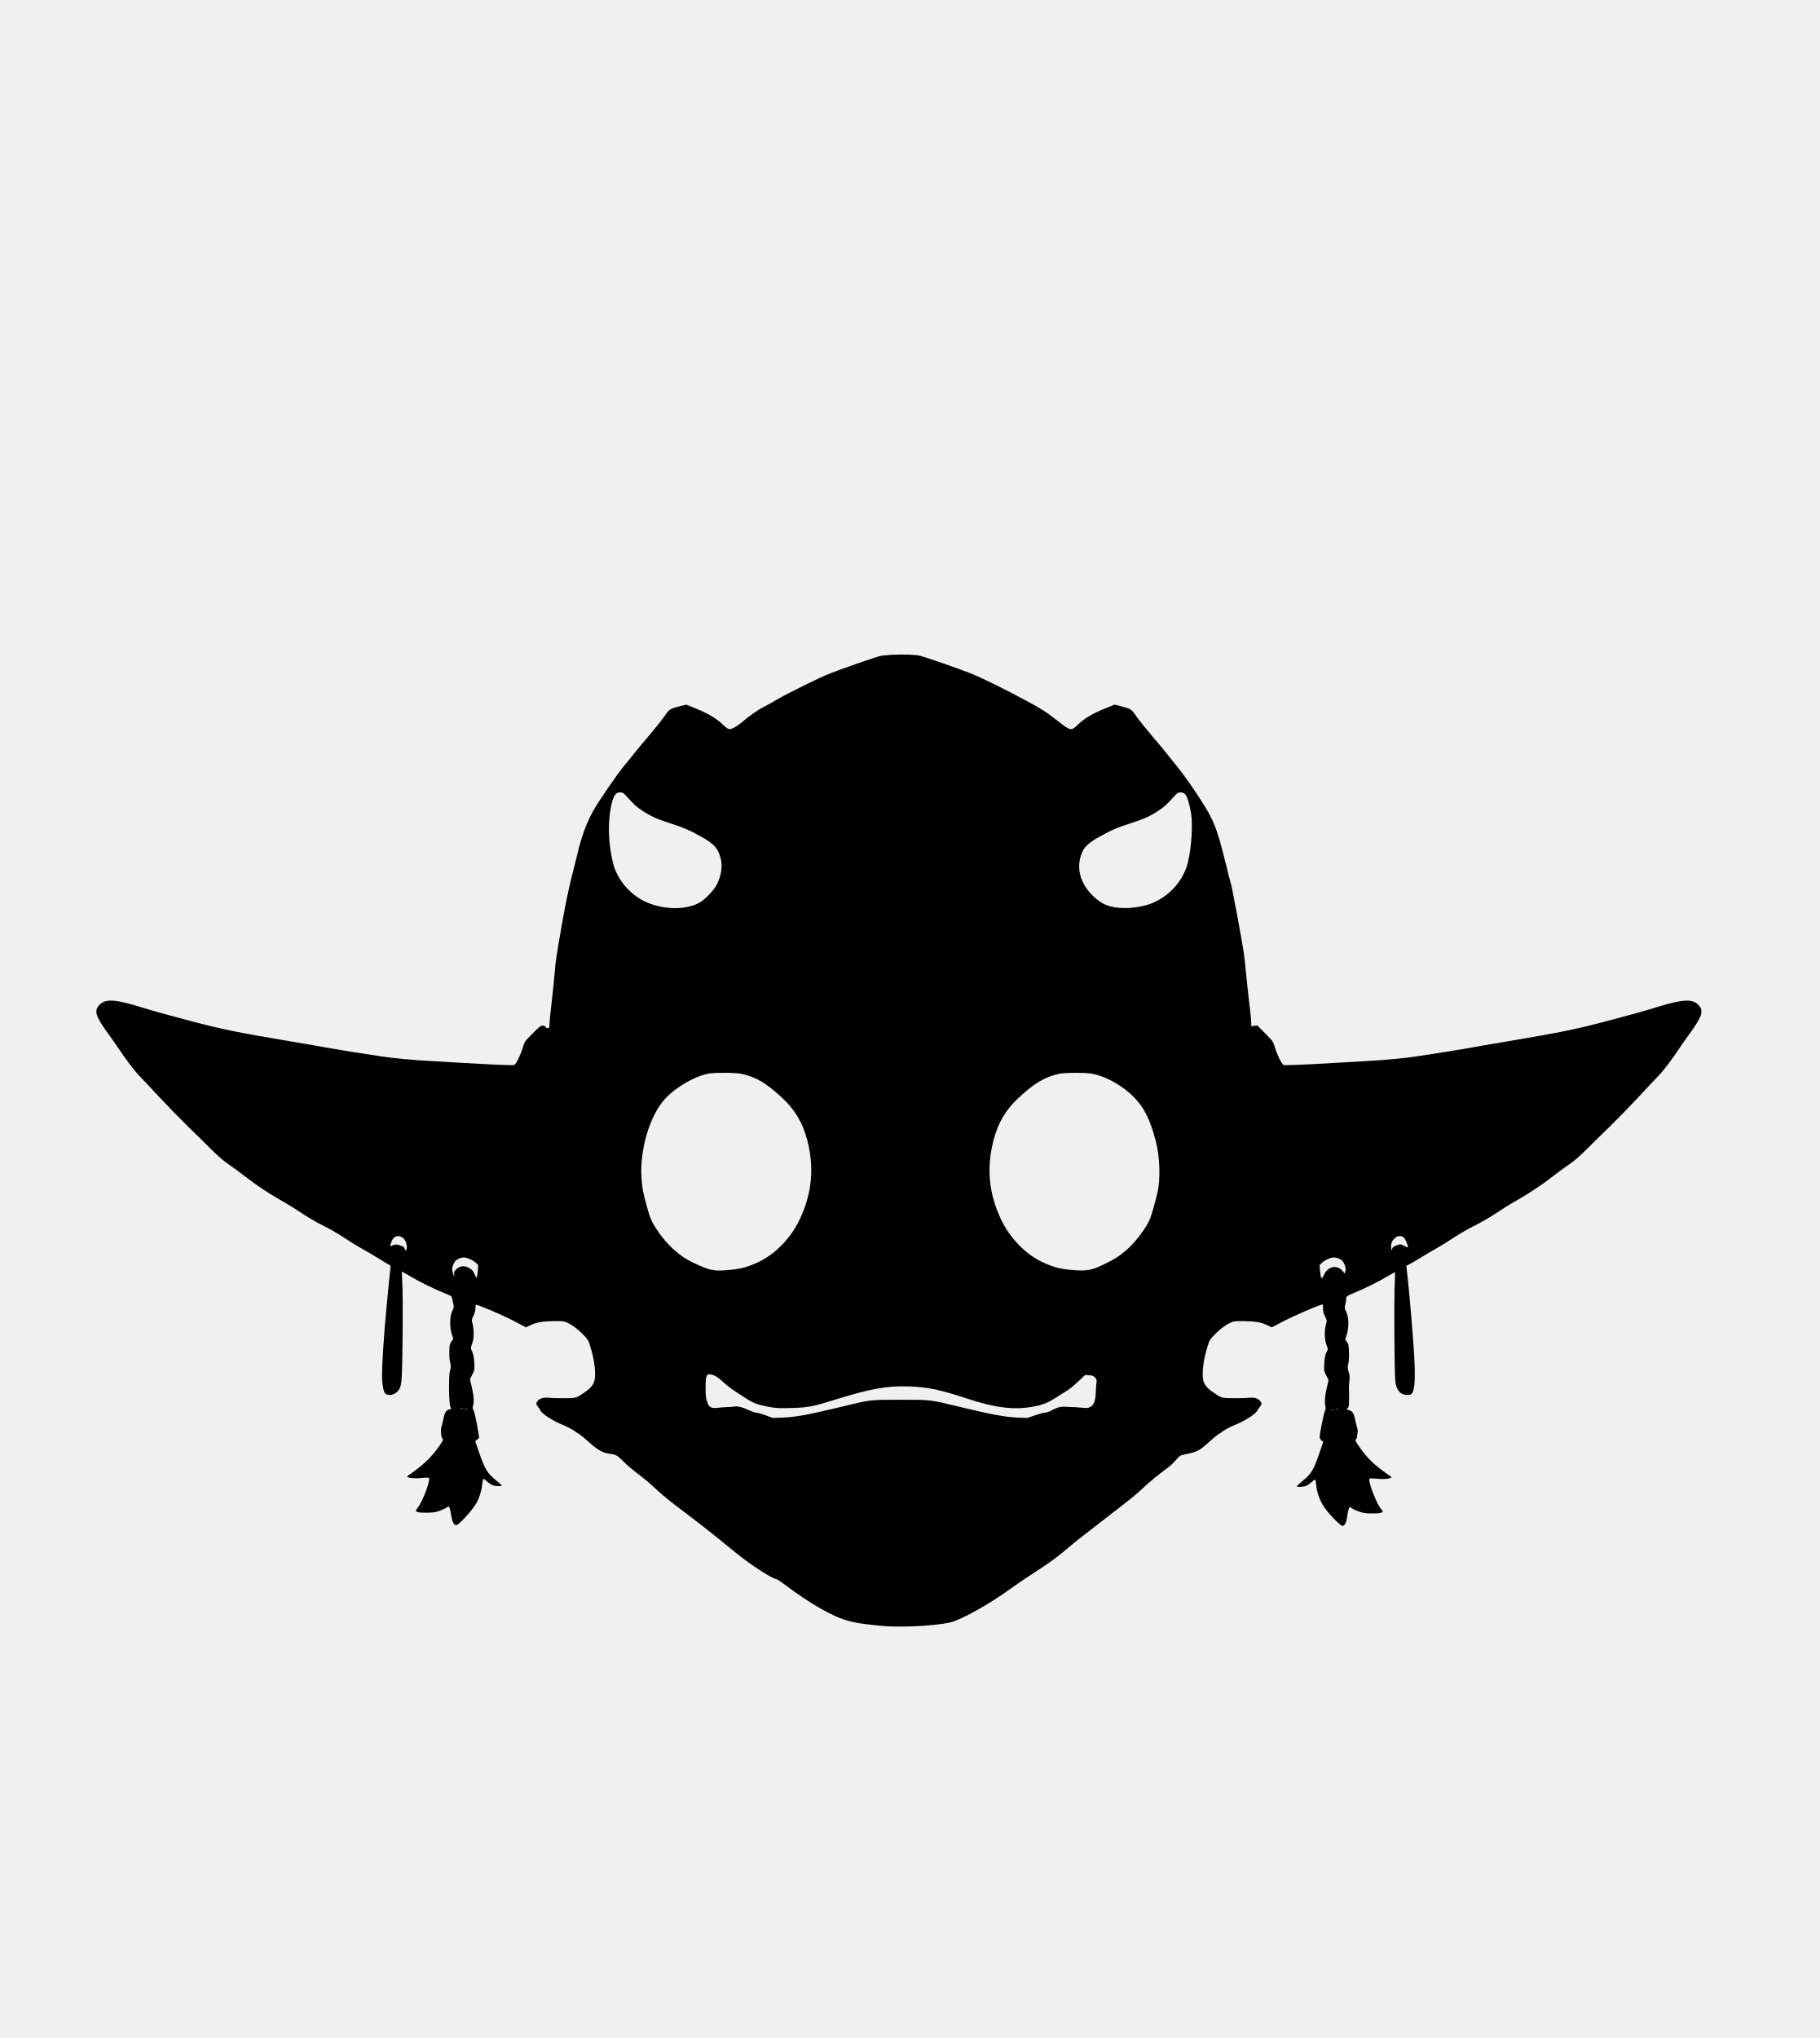
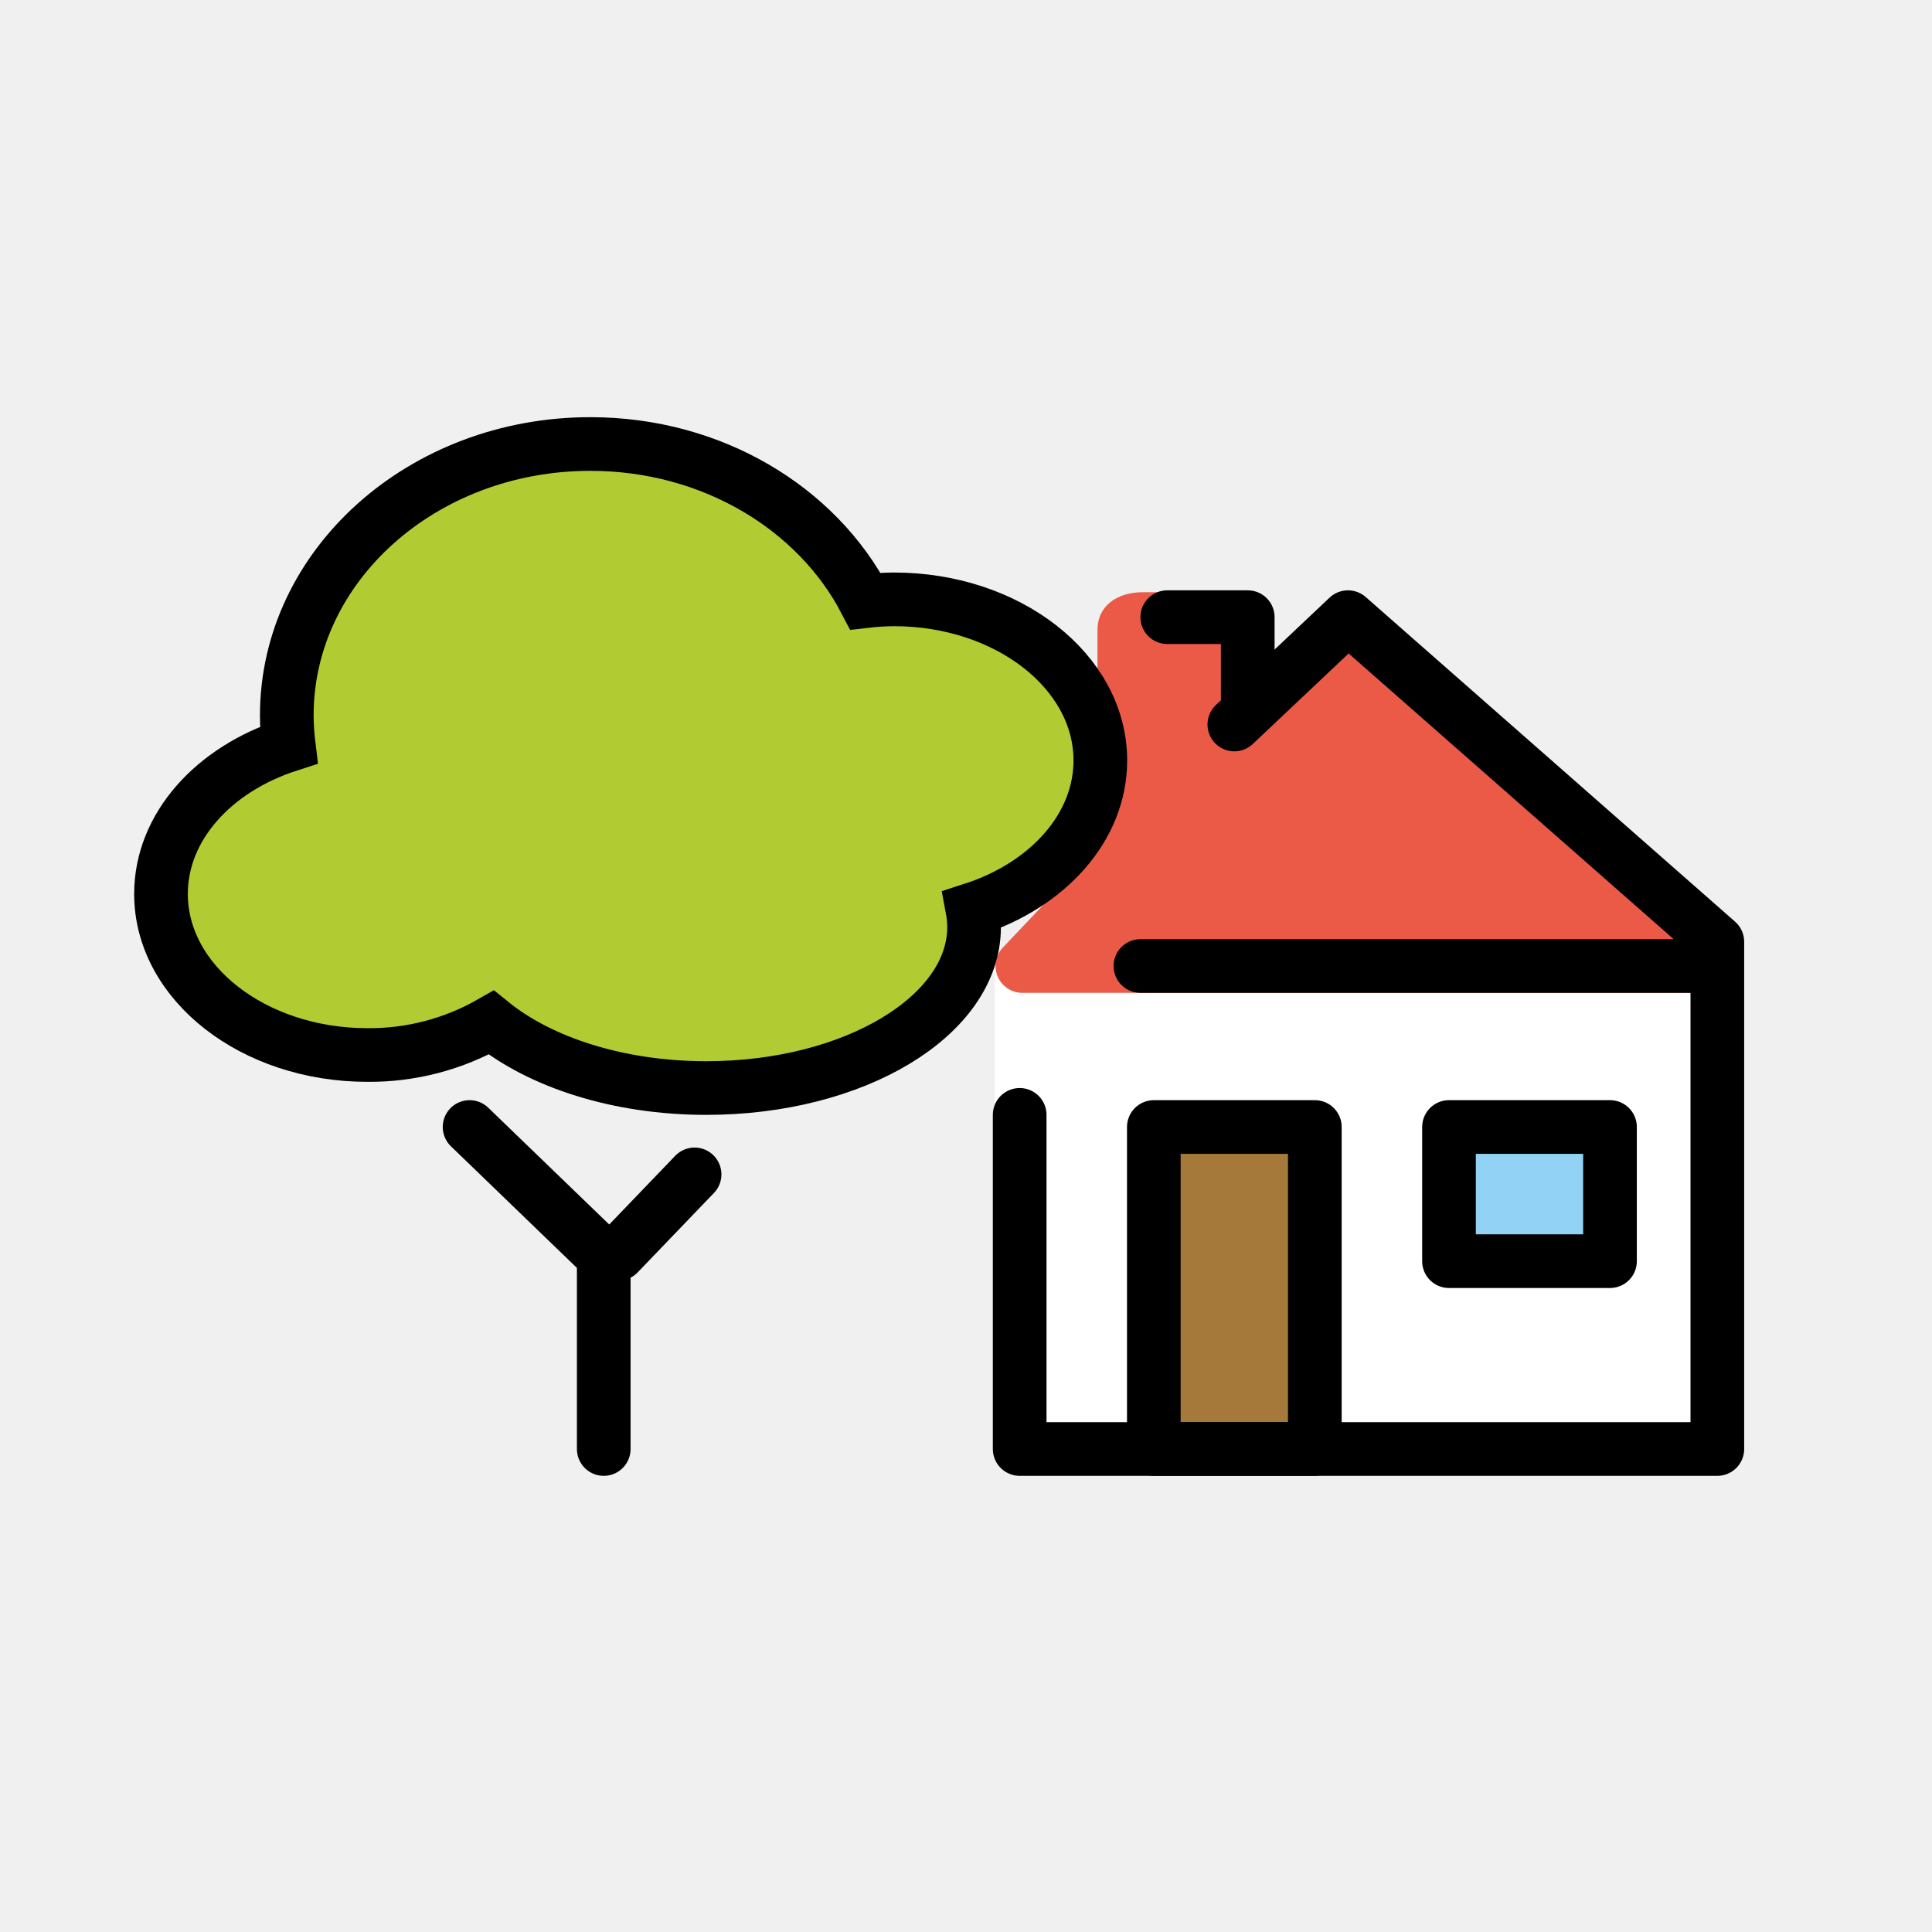
- <svg xmlns="http://www.w3.org/2000/svg" version="1.0" width="2474pt" height="2770pt" viewBox="0 0 2474 2770" preserveAspectRatio="xMidYMid meet">
-   <g transform="translate(0,2770) scale(0.1,-0.1)" fill="#000000" stroke="none">
-     <path d="M12119 18800 c-63 -4 -131 -11 -150 -15 -50 -10 -557 -186 -696 -242 -140 -56 -588 -278 -723 -358 -52 -31 -129 -74 -170 -95 -74 -37 -210 -132 -280 -195 -65 -57 -146 -105 -178 -105 -25 0 -45 13 -96 62 -84 81 -201 151 -364 217 l-133 54 -85 -21 c-137 -35 -145 -40 -212 -138 -34 -49 -125 -163 -202 -254 -78 -91 -169 -200 -203 -243 -34 -43 -101 -127 -150 -185 -95 -116 -336 -468 -410 -598 -93 -165 -164 -358 -221 -606 -14 -57 -41 -166 -61 -243 -48 -183 -96 -410 -151 -725 -71 -405 -81 -476 -93 -625 -6 -77 -18 -196 -26 -265 -36 -315 -45 -407 -45 -440 0 -50 -12 -65 -39 -51 -11 7 -21 16 -21 21 0 6 -15 10 -32 10 -28 0 -47 -15 -139 -108 -103 -103 -108 -110 -129 -182 -32 -109 -95 -237 -120 -245 -21 -7 -315 5 -725 30 -132 8 -325 19 -430 25 -240 14 -470 35 -639 60 -235 34 -638 99 -751 120 -60 12 -242 43 -404 70 -866 147 -996 173 -1496 305 -300 79 -446 120 -665 187 -337 102 -462 104 -540 6 -61 -75 -36 -148 131 -378 50 -69 112 -156 137 -195 98 -150 223 -313 293 -385 41 -41 164 -172 273 -290 110 -118 279 -291 375 -385 97 -93 239 -233 316 -310 93 -94 172 -162 235 -205 52 -35 141 -100 198 -144 179 -140 368 -266 578 -383 50 -28 155 -95 234 -148 79 -52 205 -125 279 -161 74 -35 198 -107 276 -158 77 -52 185 -118 240 -149 55 -30 154 -88 221 -129 66 -42 135 -83 153 -93 32 -16 33 -19 27 -62 -3 -25 -13 -118 -21 -206 -8 -89 -22 -229 -30 -312 -40 -405 -69 -879 -60 -995 9 -110 24 -168 48 -185 53 -37 147 -4 186 65 19 35 25 64 32 164 12 191 19 1052 9 1251 -5 99 -8 181 -7 182 2 1 52 -27 112 -63 133 -79 335 -178 467 -230 89 -35 98 -41 103 -68 3 -17 11 -52 17 -77 10 -41 9 -52 -13 -95 -35 -73 -39 -216 -9 -311 l22 -70 -26 -38 c-22 -31 -26 -50 -27 -109 -2 -106 1 -136 13 -188 9 -38 9 -56 -4 -95 -22 -69 -16 -478 8 -504 14 -16 13 -18 -15 -24 -44 -9 -67 -44 -81 -122 -7 -38 -19 -86 -27 -108 -17 -48 -8 -154 14 -170 12 -9 4 -26 -46 -100 -80 -117 -183 -224 -306 -316 -55 -42 -108 -80 -119 -86 -45 -25 71 -45 188 -31 49 5 92 6 97 1 25 -25 -82 -313 -149 -401 -33 -43 -33 -46 -16 -59 12 -9 52 -13 128 -13 92 0 123 5 181 25 38 14 82 34 97 45 27 20 27 20 37 1 6 -11 17 -58 24 -105 15 -93 37 -136 68 -136 35 0 215 196 276 302 38 65 71 171 78 251 4 42 12 77 17 77 6 0 28 -16 50 -36 22 -20 55 -42 74 -50 37 -15 124 -19 124 -5 0 5 -31 34 -69 65 -126 101 -159 155 -240 389 l-51 148 27 23 27 23 -13 84 c-23 146 -52 273 -66 296 -11 16 -12 30 -5 54 17 57 11 143 -16 254 l-26 107 33 66 c31 64 32 67 26 165 -5 71 -12 112 -28 144 -22 45 -21 60 5 128 20 52 20 175 1 248 -15 57 -15 59 12 115 17 37 27 74 27 105 0 53 -4 52 86 17 163 -64 335 -141 458 -206 l142 -75 63 30 c81 39 163 53 322 55 126 1 132 0 195 -30 85 -40 234 -174 270 -243 7 -13 28 -81 47 -150 43 -160 56 -335 29 -404 -19 -51 -60 -96 -136 -147 -108 -73 -110 -74 -275 -74 -82 -1 -176 2 -207 6 -68 7 -123 -9 -149 -43 -24 -31 -24 -45 4 -79 12 -15 30 -41 39 -59 21 -38 156 -127 258 -170 105 -44 179 -82 209 -107 14 -12 40 -28 56 -37 17 -9 75 -57 130 -107 107 -98 187 -145 264 -156 106 -14 123 -23 201 -103 41 -42 111 -103 154 -136 140 -106 195 -151 299 -249 56 -52 148 -130 204 -173 56 -43 189 -144 295 -225 106 -81 250 -194 319 -250 70 -57 195 -158 277 -225 185 -150 483 -343 529 -343 10 0 59 -31 108 -68 349 -264 662 -444 872 -501 110 -30 164 -38 427 -67 252 -27 713 -7 951 41 148 31 537 246 829 459 82 60 235 164 342 232 187 120 302 204 448 329 90 76 198 162 457 361 415 320 459 355 563 454 92 86 182 160 350 286 23 17 65 58 94 92 48 55 58 62 110 72 179 36 204 49 337 170 55 50 114 98 130 107 17 9 42 25 56 37 30 25 104 63 209 107 102 43 237 132 258 170 9 18 27 44 40 59 27 34 27 48 3 79 -26 34 -81 50 -149 43 -31 -4 -124 -7 -207 -6 -165 0 -167 1 -275 74 -76 51 -117 96 -136 147 -27 69 -14 244 29 404 19 69 40 137 47 150 36 69 185 203 270 243 63 30 69 31 195 30 159 -2 241 -16 322 -55 l63 -30 142 75 c161 84 512 236 547 236 5 0 8 -24 7 -52 -1 -39 6 -68 27 -111 27 -56 27 -58 12 -109 -22 -77 -20 -200 6 -274 l22 -62 -23 -46 c-16 -35 -23 -71 -27 -146 -6 -96 -5 -101 26 -164 l32 -64 -25 -107 c-25 -104 -32 -203 -17 -255 5 -16 1 -40 -10 -65 -17 -39 -69 -304 -69 -350 0 -13 11 -32 24 -43 l25 -19 -53 -154 c-80 -234 -111 -283 -237 -385 -38 -31 -69 -60 -69 -65 0 -14 87 -10 124 5 19 8 52 30 74 50 22 20 44 36 49 36 6 0 13 -36 17 -80 8 -97 48 -206 111 -300 59 -87 218 -250 245 -250 30 0 56 51 64 127 4 36 13 81 21 100 l14 34 28 -21 c16 -11 60 -31 98 -45 58 -20 89 -25 181 -25 77 0 116 4 129 14 18 13 18 14 -4 37 -64 68 -190 394 -162 422 5 5 48 4 97 -1 117 -14 234 6 188 31 -11 6 -71 50 -135 98 -125 96 -203 178 -292 308 -54 78 -57 85 -42 101 9 10 15 27 14 37 -1 10 1 31 6 47 5 19 2 46 -8 80 -9 28 -21 80 -28 116 -14 72 -40 107 -88 116 -30 6 -30 7 -11 23 20 16 23 58 18 281 0 25 3 70 7 101 5 42 3 70 -11 112 -15 49 -16 63 -5 109 8 32 12 95 9 160 -3 93 -6 110 -27 138 l-23 32 22 75 c30 102 26 235 -10 306 -22 43 -23 52 -12 93 7 24 12 57 12 72 0 15 4 33 9 40 4 8 53 31 107 53 133 54 317 145 442 219 57 34 105 60 107 58 1 -2 -1 -77 -5 -168 -10 -224 -4 -1238 9 -1323 11 -77 40 -131 85 -158 31 -19 89 -25 121 -13 51 20 67 152 54 449 -11 250 -69 946 -105 1245 l-6 55 34 17 c19 9 91 51 159 93 68 43 169 102 224 132 55 31 163 97 240 149 78 51 202 123 276 158 74 36 200 109 279 161 79 53 184 120 234 148 210 117 399 243 578 383 57 44 146 109 198 144 63 43 142 111 235 205 77 77 219 217 316 310 96 94 265 267 375 385 109 118 232 249 273 290 70 72 195 235 293 385 25 39 87 126 137 195 167 230 192 303 131 378 -78 98 -203 96 -540 -6 -219 -67 -365 -108 -665 -187 -500 -132 -630 -158 -1496 -305 -162 -27 -343 -58 -404 -70 -113 -21 -516 -86 -751 -120 -169 -25 -399 -46 -639 -60 -104 -6 -298 -17 -430 -25 -410 -25 -704 -37 -725 -30 -25 8 -88 136 -120 245 -21 72 -26 78 -130 184 l-108 109 -41 -6 -41 -5 0 40 c0 22 -6 95 -14 162 -20 161 -43 376 -62 566 -8 85 -19 182 -24 215 -29 204 -166 937 -181 970 -4 11 -34 124 -64 250 -129 525 -167 615 -428 1004 -72 107 -171 244 -221 305 -50 62 -117 145 -149 186 -32 41 -125 154 -208 250 -82 96 -177 215 -211 264 -67 98 -75 103 -212 138 l-85 21 -140 -57 c-167 -69 -276 -135 -359 -216 -91 -88 -96 -87 -274 52 -170 132 -198 150 -438 280 -261 142 -599 308 -748 367 -183 72 -633 228 -694 240 -76 14 -245 19 -379 11z m-3612 -1912 c117 -129 145 -155 221 -204 117 -78 204 -117 386 -175 178 -57 270 -97 431 -188 164 -93 216 -152 251 -284 28 -105 11 -229 -46 -350 -39 -80 -161 -210 -240 -255 -208 -117 -567 -95 -806 49 -189 115 -326 298 -374 503 -67 280 -70 589 -8 819 26 95 54 127 109 127 33 0 45 -7 76 -42z m7605 17 c26 -26 57 -125 79 -255 26 -152 7 -464 -41 -666 -59 -248 -246 -462 -492 -561 -98 -40 -239 -65 -363 -65 -202 0 -321 47 -451 179 -174 177 -220 399 -125 596 31 64 94 119 216 188 161 91 253 131 431 188 182 58 269 97 386 175 76 49 104 75 221 204 31 35 43 42 76 42 27 0 45 -7 63 -25z m-6035 -3800 c197 -41 334 -122 548 -319 181 -167 288 -347 350 -586 96 -372 63 -721 -101 -1069 -121 -258 -336 -479 -568 -587 -149 -68 -239 -92 -404 -106 -137 -11 -163 -10 -234 4 -85 18 -286 109 -375 169 -145 99 -269 229 -377 396 -61 94 -80 142 -123 298 -54 199 -62 240 -72 380 -27 389 113 858 323 1083 153 163 409 309 598 341 89 15 359 13 435 -4z m4752 4 c142 -23 311 -100 451 -205 232 -175 340 -355 435 -724 52 -203 62 -510 21 -685 -26 -117 -85 -321 -105 -368 -53 -123 -208 -326 -320 -419 -110 -92 -157 -122 -296 -189 -175 -85 -238 -97 -437 -81 -165 14 -255 38 -404 106 -232 108 -447 329 -568 587 -164 349 -197 696 -100 1070 61 236 164 413 338 575 216 201 358 286 556 330 69 15 343 17 429 3z m-9357 -2230 c36 -26 58 -74 58 -128 0 -49 -15 -61 -28 -23 -7 22 -21 31 -65 45 -51 16 -59 16 -93 2 -20 -8 -38 -15 -39 -15 -2 0 3 21 11 48 25 86 92 116 156 71z m13611 1 c21 -17 57 -101 57 -134 0 -3 -22 6 -50 20 -49 26 -50 26 -100 9 -37 -12 -54 -24 -63 -44 l-11 -26 -4 29 c-7 53 8 99 45 133 41 39 87 44 126 13z m-12701 -291 c29 -11 68 -35 86 -52 l33 -32 -6 -80 c-4 -44 -10 -84 -15 -88 -4 -5 -15 11 -24 35 -22 54 -41 75 -90 100 -57 29 -117 21 -162 -23 -31 -30 -34 -38 -29 -69 8 -49 -11 -17 -24 41 -9 38 -7 51 14 97 20 43 32 56 67 72 55 25 85 25 150 -1z m11826 1 c34 -16 47 -29 67 -71 16 -36 22 -62 18 -83 -6 -34 -23 -59 -24 -35 0 7 -18 29 -41 47 -79 63 -185 28 -232 -80 -29 -65 -41 -51 -51 57 l-6 80 33 32 c37 36 118 72 163 72 17 0 49 -8 73 -19z m-8498 -1585 c25 -9 72 -43 118 -87 43 -39 115 -96 162 -126 47 -30 115 -75 152 -99 94 -62 168 -89 305 -114 103 -19 142 -21 313 -16 226 6 293 19 603 116 471 147 701 188 997 177 252 -9 426 -45 790 -166 377 -125 631 -156 889 -110 142 26 203 51 343 141 62 40 130 83 151 96 20 13 78 62 128 109 l91 86 55 -4 c46 -4 61 -10 81 -33 20 -23 23 -35 18 -64 -4 -20 -8 -79 -9 -131 -4 -165 -53 -229 -166 -215 -51 6 -143 11 -264 15 -57 2 -104 -12 -174 -51 -29 -16 -67 -29 -84 -29 -18 0 -79 -16 -137 -36 l-105 -36 -141 5 c-159 6 -357 43 -786 147 -400 97 -383 95 -800 95 -419 0 -396 3 -820 -100 -431 -104 -613 -137 -775 -142 l-140 -5 -98 36 c-54 20 -112 36 -129 36 -16 0 -62 16 -102 35 -77 38 -149 55 -193 47 -15 -3 -62 -6 -103 -7 -41 -1 -98 -6 -127 -10 -67 -10 -108 6 -127 49 -30 72 -35 107 -34 236 1 176 14 192 118 155z m-3417 -452 c-7 -2 -21 -2 -30 0 -10 3 -4 5 12 5 17 0 24 -2 18 -5z m60 -10 c-7 -2 -21 -2 -30 0 -10 3 -4 5 12 5 17 0 24 -2 18 -5z m11834 1 c-3 -3 -12 -4 -19 -1 -8 3 -5 6 6 6 11 1 17 -2 13 -5z m-54 -11 c-7 -2 -21 -2 -30 0 -10 3 -4 5 12 5 17 0 24 -2 18 -5z" />
+ <svg xmlns="http://www.w3.org/2000/svg" id="emoji" viewBox="0 0 72 72" version="1.1">
+   <g id="color">
+     <rect x="37.075" y="36.053" width="26.884" height="18.114" fill="#FFFFFF" />
+     <polygon fill="#EA5A47" stroke="#EA5A47" stroke-linecap="round" stroke-linejoin="round" stroke-miterlimit="10" stroke-width="2" points="50.235,23.2 38.1,36 63.5,36" />
+     <path fill="#EA5A47" d="M47.3,26l-6.4,6.059v-8.573c0-0.931,0.755-1.416,1.686-1.416h3.028 c0.931,0,1.686,0.485,1.686,1.416C47.3,23.486,47.3,26,47.3,26z" />
+     <rect x="43" y="42" width="6" height="12" fill="#A57939" />
+     <rect x="54" y="42" width="6" height="5" fill="#92D3F5" />
+     <path fill="#B1CC33" d="M41.006,28.339c0-3.312-3.445-6.003-7.694-6.003c-0.355,0.003-0.71,0.025-1.062,0.066 c-1.8-3.455-5.707-5.855-10.25-5.855c-6.248,0-11.312,4.529-11.312,10.114c0.001,0.369,0.025,0.738,0.07,1.104 C7.966,28.666,6,30.81,6,33.314c0,3.312,3.445,6.003,7.694,6.003c1.615,0.014,3.206-0.402,4.614-1.207 c1.818,1.477,4.726,2.438,8.015,2.438c5.511,0,9.978-2.688,9.978-6.003c-0.001-0.219-0.021-0.438-0.061-0.653 C39.036,32.99,41.006,30.845,41.006,28.339z" />
+   </g>
+   <g id="hair" />
+   <g id="skin" />
+   <g id="skin-shadow" />
+   <g id="line">
+     <polyline fill="none" stroke="#000000" stroke-linecap="round" stroke-linejoin="round" stroke-miterlimit="10" stroke-width="2" points="46,27 50.235,23 64,35.098 64,54 38,54 38,41.548" />
+     <rect x="43" y="42" width="6" height="12" fill="none" stroke="#000000" stroke-linecap="round" stroke-linejoin="round" stroke-miterlimit="10" stroke-width="2" />
+     <rect x="54" y="42" width="6" height="5" fill="none" stroke="#000000" stroke-linecap="round" stroke-linejoin="round" stroke-miterlimit="10" stroke-width="2" />
+     <polyline fill="none" stroke="#000000" stroke-linecap="round" stroke-linejoin="round" stroke-miterlimit="10" stroke-width="2" points="43.5,23 46.5,23 46.5,26" />
+     <path fill="none" stroke="#000000" stroke-miterlimit="10" stroke-width="2" d="M31.245,39.34" />
+     <polyline fill="none" stroke="#000000" stroke-linecap="round" stroke-linejoin="round" stroke-width="2" points="22.5,54 22.5,46.827 17.5,42" />
+     <line x1="23.041" x2="25.885" y1="46.727" y2="43.766" fill="none" stroke="#000000" stroke-linecap="round" stroke-linejoin="round" stroke-width="2" />
+     <path fill="none" stroke="#000000" stroke-linecap="round" stroke-miterlimit="10" stroke-width="2" d="M41.006,28.339 c0-3.312-3.445-6.003-7.694-6.003c-0.355,0.003-0.71,0.025-1.062,0.066c-1.8-3.455-5.707-5.855-10.25-5.855 c-6.248,0-11.312,4.529-11.312,10.114c0.001,0.369,0.025,0.738,0.07,1.104C7.966,28.666,6,30.81,6,33.314 c0,3.312,3.445,6.003,7.694,6.003c1.615,0.014,3.206-0.402,4.614-1.207c1.818,1.477,4.726,2.438,8.015,2.438 c5.511,0,9.978-2.688,9.978-6.003c-0.001-0.219-0.021-0.438-0.061-0.653 C39.036,32.99,41.006,30.845,41.006,28.339z" />
+     <line x1="63.5" x2="42.5" y1="36" y2="36" fill="none" stroke="#000000" stroke-linecap="round" stroke-linejoin="round" stroke-miterlimit="10" stroke-width="2" />
  </g>
</svg>
